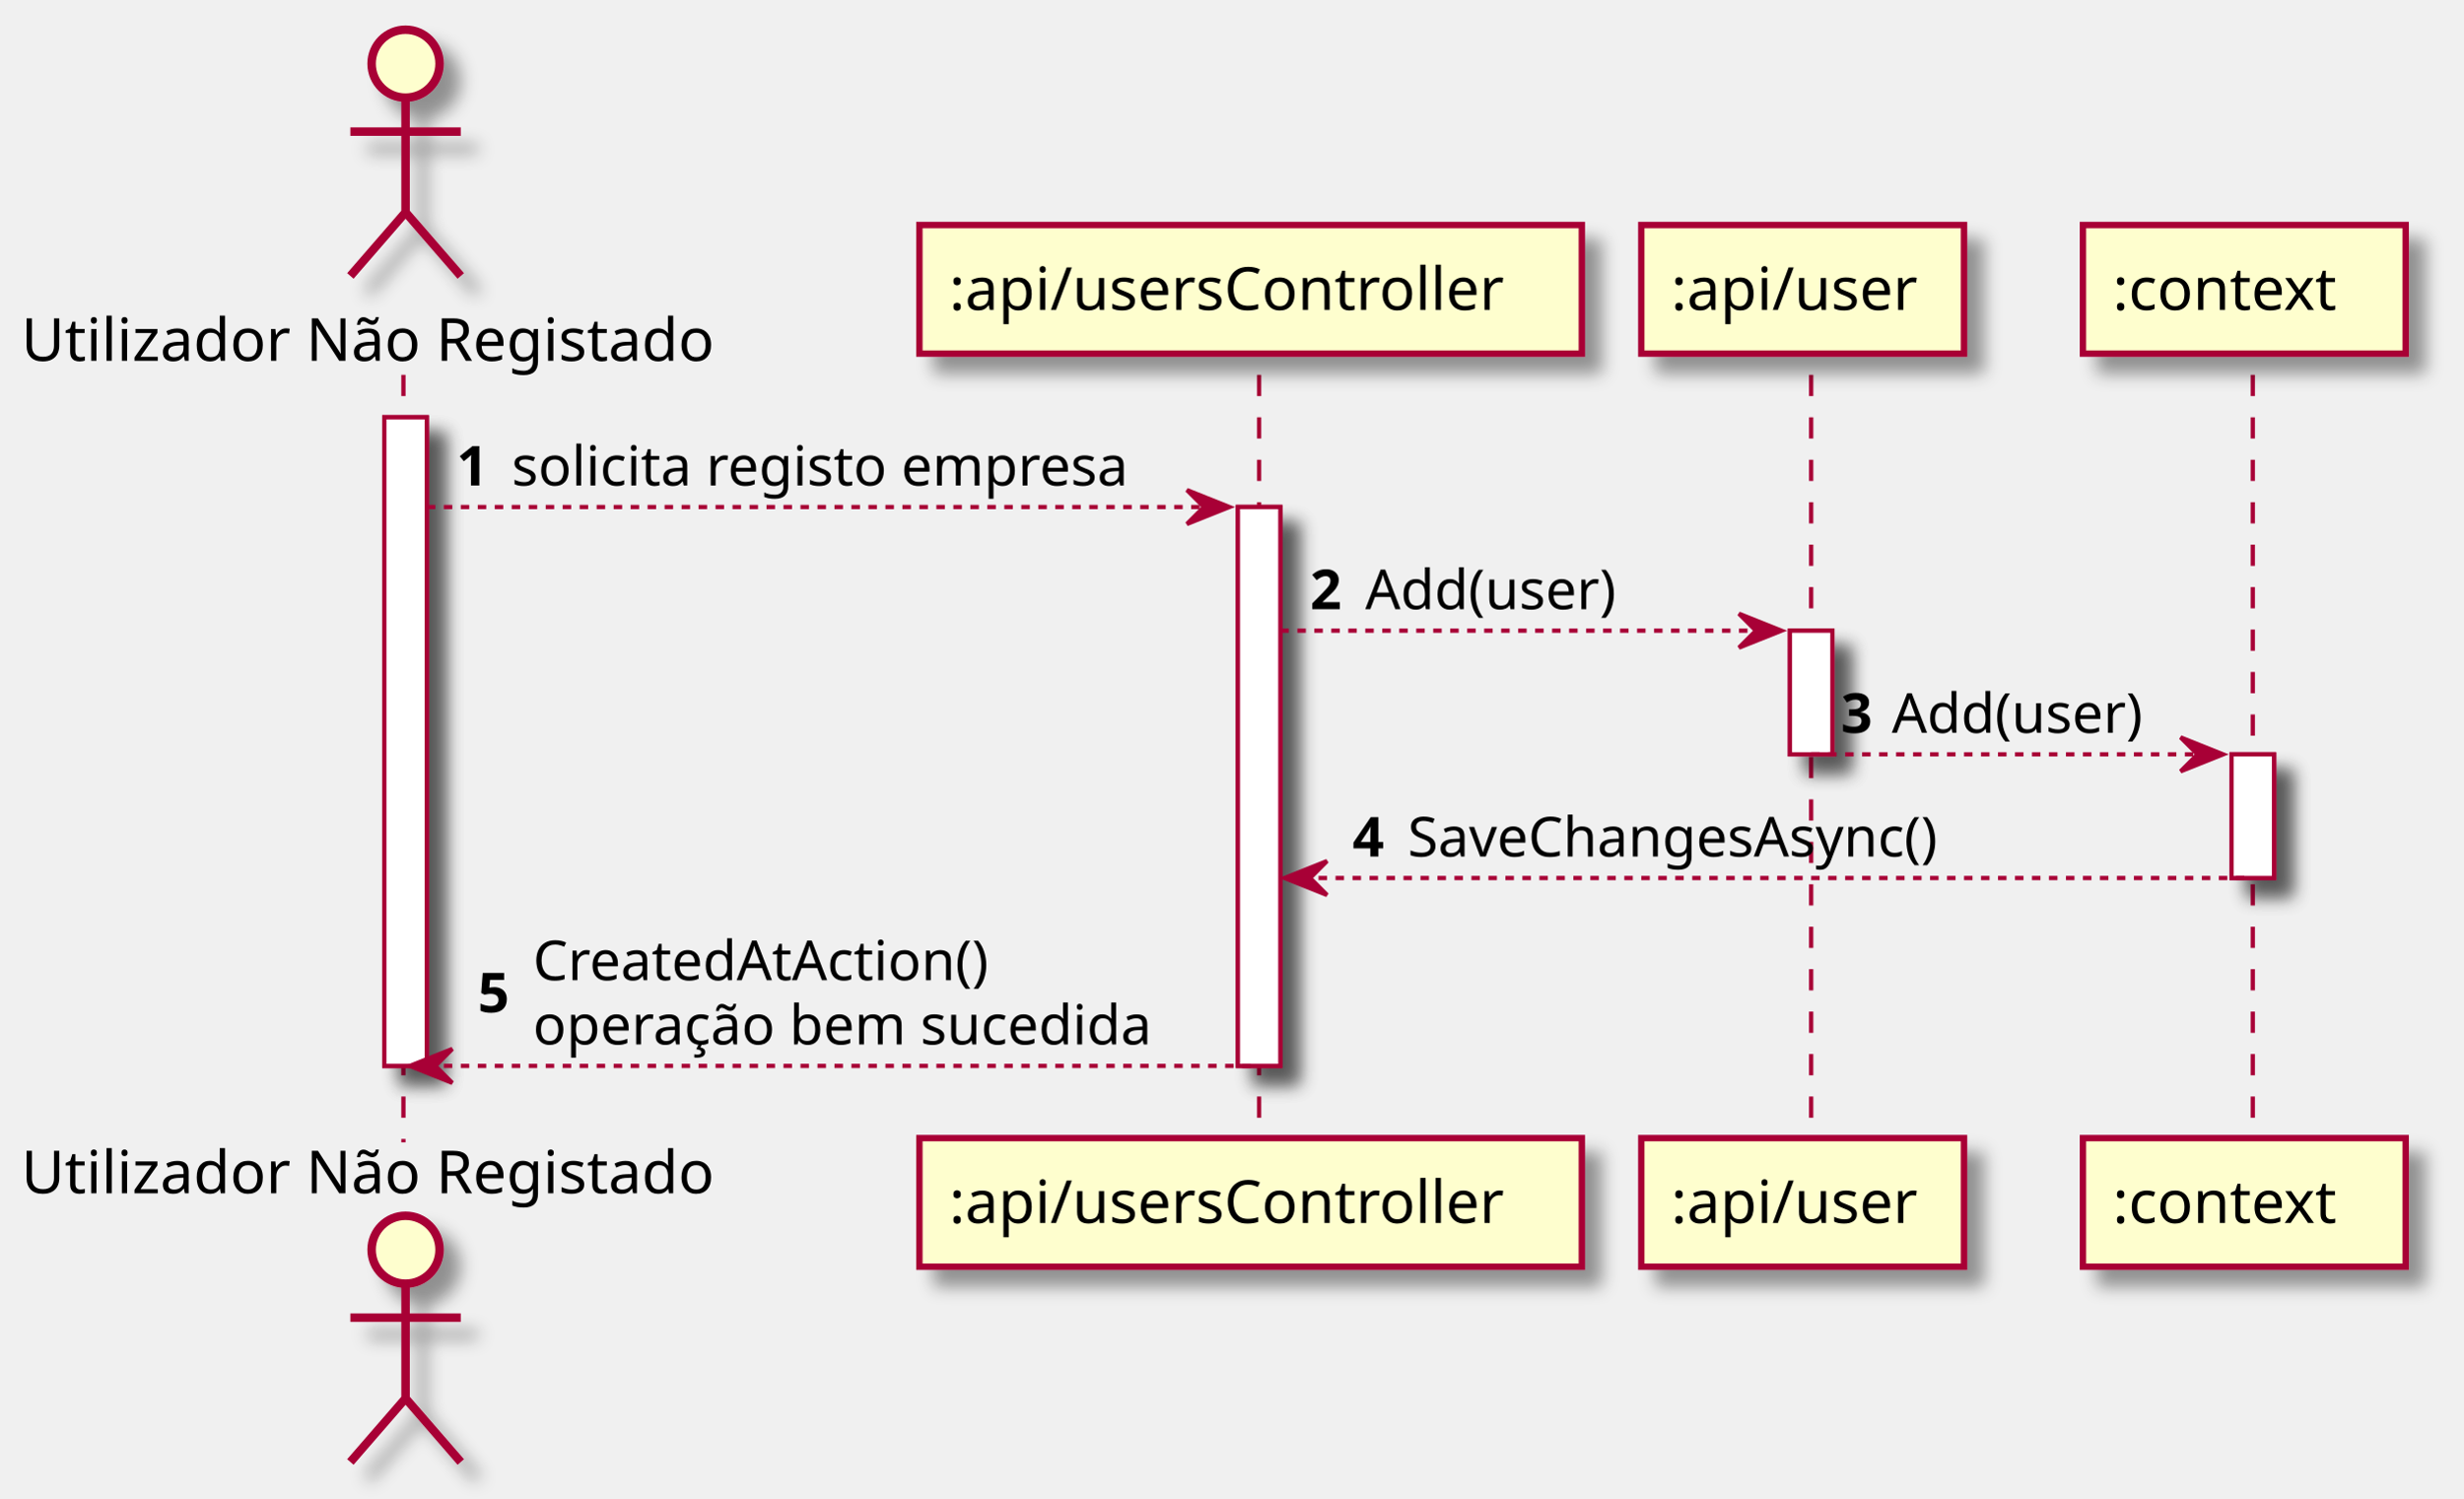
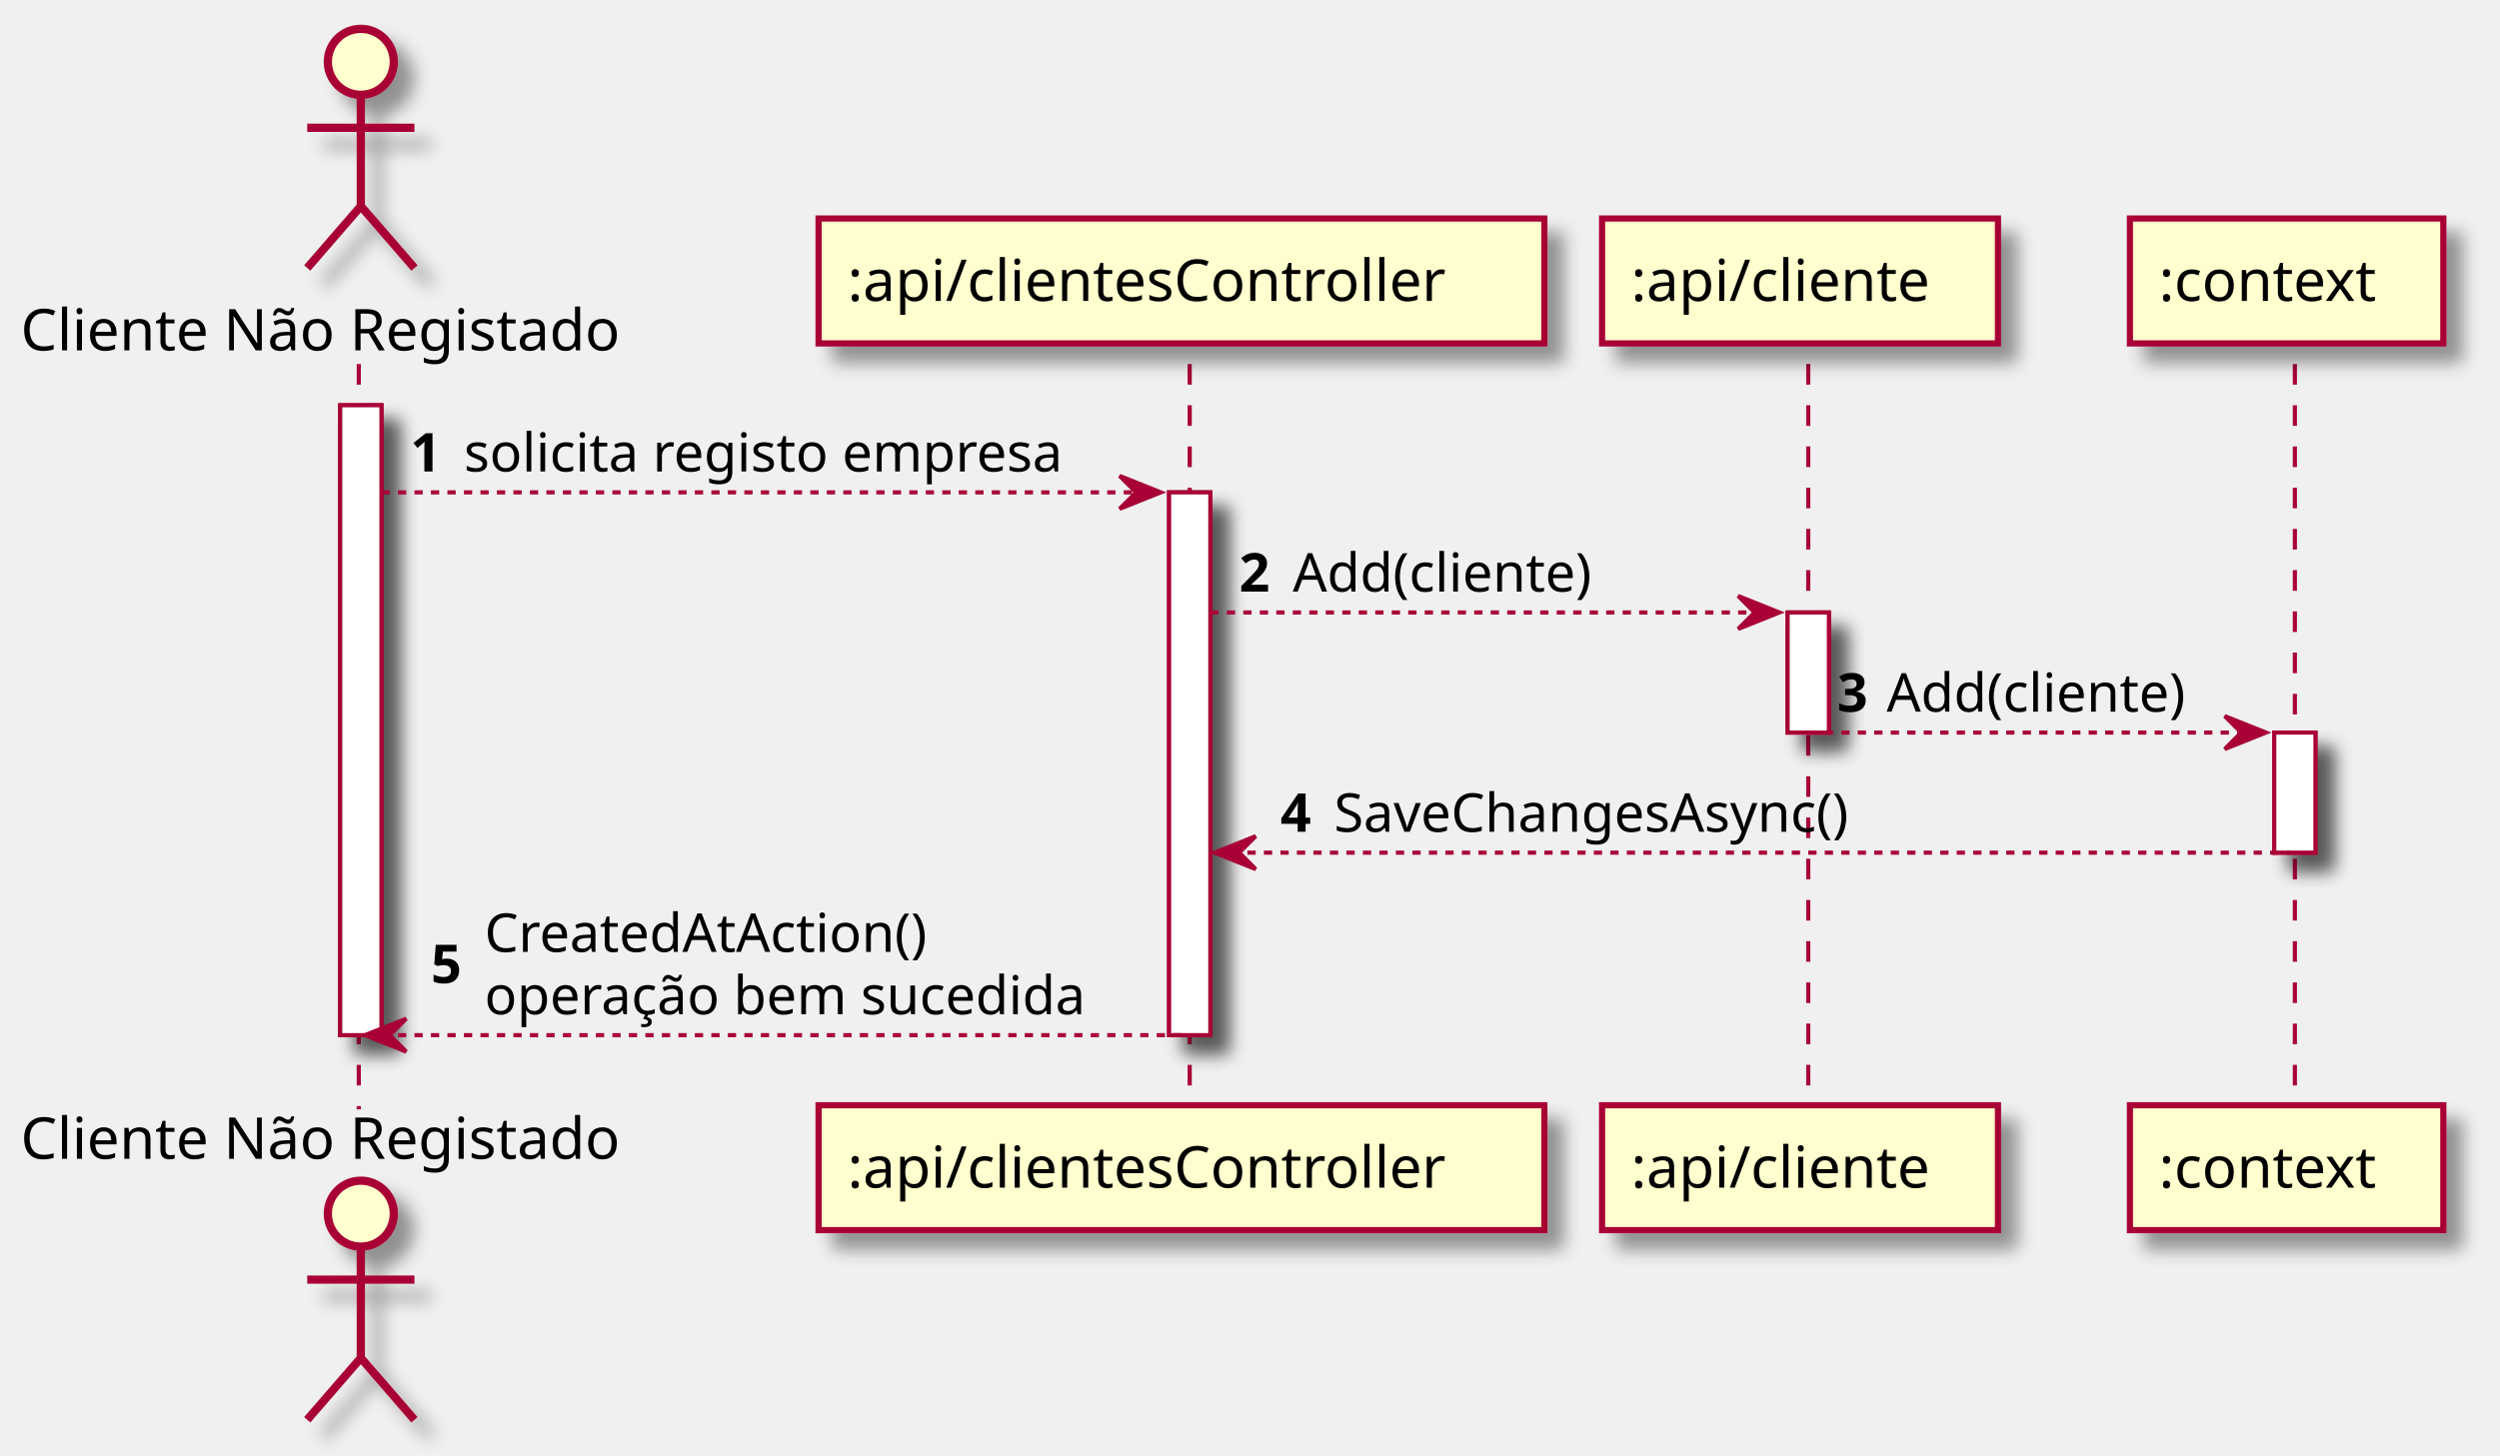
- <svg xmlns="http://www.w3.org/2000/svg" contentScriptType="application/ecmascript" contentStyleType="text/css" height="353px" preserveAspectRatio="none" style="width:580px;height:353px;" version="1.1" viewBox="0 0 580 353" width="580px" zoomAndPan="magnify">
+ <svg xmlns="http://www.w3.org/2000/svg" contentScriptType="application/ecmascript" contentStyleType="text/css" height="353px" preserveAspectRatio="none" style="width:606px;height:353px;" version="1.1" viewBox="0 0 606 353" width="606px" zoomAndPan="magnify">
  <defs>
-     <filter height="300%" id="f1vp22q89bu4ee" width="300%" x="-1" y="-1">
+     <filter height="300%" id="fntfvi8fpnv71" width="300%" x="-1" y="-1">
      <feGaussianBlur result="blurOut" stdDeviation="2.0" />
      <feColorMatrix in="blurOut" result="blurOut2" type="matrix" values="0 0 0 0 0 0 0 0 0 0 0 0 0 0 0 0 0 0 .4 0" />
      <feOffset dx="4.0" dy="4.0" in="blurOut2" result="blurOut3" />
      <feBlend in="SourceGraphic" in2="blurOut3" mode="normal" />
    </filter>
  </defs>
  <g>
-     <rect fill="#FFFFFF" filter="url(#f1vp22q89bu4ee)" height="152.797" style="stroke:#A80036;stroke-width:1.0;" width="10" x="90.5" y="98.297" />
-     <rect fill="#FFFFFF" filter="url(#f1vp22q89bu4ee)" height="131.664" style="stroke:#A80036;stroke-width:1.0;" width="10" x="291.5" y="119.43" />
-     <rect fill="#FFFFFF" filter="url(#f1vp22q89bu4ee)" height="29.133" style="stroke:#A80036;stroke-width:1.0;" width="10" x="421.5" y="148.562" />
-     <rect fill="#FFFFFF" filter="url(#f1vp22q89bu4ee)" height="29.133" style="stroke:#A80036;stroke-width:1.0;" width="10" x="525.5" y="177.695" />
-     <line style="stroke:#A80036;stroke-width:1.0;stroke-dasharray:5.0,5.0;" x1="95" x2="95" y1="88.297" y2="269.094" />
-     <line style="stroke:#A80036;stroke-width:1.0;stroke-dasharray:5.0,5.0;" x1="296.5" x2="296.5" y1="88.297" y2="269.094" />
-     <line style="stroke:#A80036;stroke-width:1.0;stroke-dasharray:5.0,5.0;" x1="426.5" x2="426.5" y1="88.297" y2="269.094" />
-     <line style="stroke:#A80036;stroke-width:1.0;stroke-dasharray:5.0,5.0;" x1="530.5" x2="530.5" y1="88.297" y2="269.094" />
-     <text fill="#000000" font-family="sans-serif" font-size="14" lengthAdjust="spacing" textLength="175" x="5" y="84.995">Utilizador Não Registado</text>
-     <ellipse cx="95.5" cy="15" fill="#FEFECE" filter="url(#f1vp22q89bu4ee)" rx="8" ry="8" style="stroke:#A80036;stroke-width:2.0;" />
-     <path d="M95.5,23 L95.5,50 M82.5,31 L108.5,31 M95.5,50 L82.5,65 M95.5,50 L108.5,65 " fill="none" filter="url(#f1vp22q89bu4ee)" style="stroke:#A80036;stroke-width:2.0;" />
-     <text fill="#000000" font-family="sans-serif" font-size="14" lengthAdjust="spacing" textLength="175" x="5" y="281.089">Utilizador Não Registado</text>
-     <ellipse cx="95.5" cy="294.391" fill="#FEFECE" filter="url(#f1vp22q89bu4ee)" rx="8" ry="8" style="stroke:#A80036;stroke-width:2.0;" />
-     <path d="M95.5,302.391 L95.5,329.391 M82.5,310.391 L108.5,310.391 M95.5,329.391 L82.5,344.391 M95.5,329.391 L108.5,344.391 " fill="none" filter="url(#f1vp22q89bu4ee)" style="stroke:#A80036;stroke-width:2.0;" />
-     <rect fill="#FEFECE" filter="url(#f1vp22q89bu4ee)" height="30.297" style="stroke:#A80036;stroke-width:1.5;" width="156" x="216.5" y="53" />
-     <text fill="#000000" font-family="sans-serif" font-size="14" lengthAdjust="spacing" textLength="142" x="223.5" y="72.995">:api/usersController</text>
-     <rect fill="#FEFECE" filter="url(#f1vp22q89bu4ee)" height="30.297" style="stroke:#A80036;stroke-width:1.5;" width="156" x="216.5" y="268.094" />
-     <text fill="#000000" font-family="sans-serif" font-size="14" lengthAdjust="spacing" textLength="142" x="223.5" y="288.089">:api/usersController</text>
-     <rect fill="#FEFECE" filter="url(#f1vp22q89bu4ee)" height="30.297" style="stroke:#A80036;stroke-width:1.5;" width="76" x="386.5" y="53" />
-     <text fill="#000000" font-family="sans-serif" font-size="14" lengthAdjust="spacing" textLength="62" x="393.5" y="72.995">:api/user</text>
-     <rect fill="#FEFECE" filter="url(#f1vp22q89bu4ee)" height="30.297" style="stroke:#A80036;stroke-width:1.5;" width="76" x="386.5" y="268.094" />
-     <text fill="#000000" font-family="sans-serif" font-size="14" lengthAdjust="spacing" textLength="62" x="393.5" y="288.089">:api/user</text>
-     <rect fill="#FEFECE" filter="url(#f1vp22q89bu4ee)" height="30.297" style="stroke:#A80036;stroke-width:1.5;" width="76" x="490.5" y="53" />
-     <text fill="#000000" font-family="sans-serif" font-size="14" lengthAdjust="spacing" textLength="62" x="497.5" y="72.995">:context</text>
-     <rect fill="#FEFECE" filter="url(#f1vp22q89bu4ee)" height="30.297" style="stroke:#A80036;stroke-width:1.5;" width="76" x="490.5" y="268.094" />
-     <text fill="#000000" font-family="sans-serif" font-size="14" lengthAdjust="spacing" textLength="62" x="497.5" y="288.089">:context</text>
-     <rect fill="#FFFFFF" filter="url(#f1vp22q89bu4ee)" height="152.797" style="stroke:#A80036;stroke-width:1.0;" width="10" x="90.5" y="98.297" />
-     <rect fill="#FFFFFF" filter="url(#f1vp22q89bu4ee)" height="131.664" style="stroke:#A80036;stroke-width:1.0;" width="10" x="291.5" y="119.43" />
-     <rect fill="#FFFFFF" filter="url(#f1vp22q89bu4ee)" height="29.133" style="stroke:#A80036;stroke-width:1.0;" width="10" x="421.5" y="148.562" />
-     <rect fill="#FFFFFF" filter="url(#f1vp22q89bu4ee)" height="29.133" style="stroke:#A80036;stroke-width:1.0;" width="10" x="525.5" y="177.695" />
-     <polygon fill="#A80036" points="279.5,115.43,289.5,119.43,279.5,123.43,283.5,119.43" style="stroke:#A80036;stroke-width:1.0;" />
-     <line style="stroke:#A80036;stroke-width:1.0;stroke-dasharray:2.0,2.0;" x1="100.5" x2="285.5" y1="119.43" y2="119.43" />
-     <text fill="#000000" font-family="sans-serif" font-size="13" font-weight="bold" lengthAdjust="spacing" textLength="9" x="107.5" y="114.364">1</text>
-     <text fill="#000000" font-family="sans-serif" font-size="13" lengthAdjust="spacing" textLength="153" x="120.5" y="114.364">solicita registo empresa</text>
-     <polygon fill="#A80036" points="409.5,144.562,419.5,148.562,409.5,152.562,413.5,148.562" style="stroke:#A80036;stroke-width:1.0;" />
-     <line style="stroke:#A80036;stroke-width:1.0;stroke-dasharray:2.0,2.0;" x1="301.5" x2="415.5" y1="148.562" y2="148.562" />
-     <text fill="#000000" font-family="sans-serif" font-size="13" font-weight="bold" lengthAdjust="spacing" textLength="9" x="308.5" y="143.497">2</text>
-     <text fill="#000000" font-family="sans-serif" font-size="13" lengthAdjust="spacing" textLength="63" x="321.5" y="143.497">Add(user)</text>
-     <polygon fill="#A80036" points="513.5,173.695,523.5,177.695,513.5,181.695,517.5,177.695" style="stroke:#A80036;stroke-width:1.0;" />
-     <line style="stroke:#A80036;stroke-width:1.0;stroke-dasharray:2.0,2.0;" x1="426.5" x2="519.5" y1="177.695" y2="177.695" />
-     <text fill="#000000" font-family="sans-serif" font-size="13" font-weight="bold" lengthAdjust="spacing" textLength="8" x="433.5" y="172.629">3</text>
-     <text fill="#000000" font-family="sans-serif" font-size="13" lengthAdjust="spacing" textLength="63" x="445.5" y="172.629">Add(user)</text>
-     <polygon fill="#A80036" points="312.5,202.828,302.5,206.828,312.5,210.828,308.5,206.828" style="stroke:#A80036;stroke-width:1.0;" />
-     <line style="stroke:#A80036;stroke-width:1.0;stroke-dasharray:2.0,2.0;" x1="306.5" x2="529.5" y1="206.828" y2="206.828" />
-     <text fill="#000000" font-family="sans-serif" font-size="13" font-weight="bold" lengthAdjust="spacing" textLength="9" x="318.5" y="201.762">4</text>
-     <text fill="#000000" font-family="sans-serif" font-size="13" lengthAdjust="spacing" textLength="137" x="331.5" y="201.762">SaveChangesAsync()</text>
-     <polygon fill="#A80036" points="106.5,247.094,96.5,251.094,106.5,255.094,102.5,251.094" style="stroke:#A80036;stroke-width:1.0;" />
-     <line style="stroke:#A80036;stroke-width:1.0;stroke-dasharray:2.0,2.0;" x1="100.5" x2="295.5" y1="251.094" y2="251.094" />
-     <text fill="#000000" font-family="sans-serif" font-size="13" font-weight="bold" lengthAdjust="spacing" textLength="9" x="112.5" y="238.461">5</text>
-     <text fill="#000000" font-family="sans-serif" font-size="13" lengthAdjust="spacing" textLength="115" x="125.5" y="230.895">CreatedAtAction()</text>
-     <text fill="#000000" font-family="sans-serif" font-size="13" lengthAdjust="spacing" textLength="154" x="125.5" y="246.028">operação bem sucedida</text>
+     <rect fill="#FFFFFF" filter="url(#fntfvi8fpnv71)" height="152.797" style="stroke:#A80036;stroke-width:1.0;" width="10" x="82.5" y="98.297" />
+     <rect fill="#FFFFFF" filter="url(#fntfvi8fpnv71)" height="131.664" style="stroke:#A80036;stroke-width:1.0;" width="10" x="283.5" y="119.43" />
+     <rect fill="#FFFFFF" filter="url(#fntfvi8fpnv71)" height="29.133" style="stroke:#A80036;stroke-width:1.0;" width="10" x="433.5" y="148.562" />
+     <rect fill="#FFFFFF" filter="url(#fntfvi8fpnv71)" height="29.133" style="stroke:#A80036;stroke-width:1.0;" width="10" x="551.5" y="177.695" />
+     <line style="stroke:#A80036;stroke-width:1.0;stroke-dasharray:5.0,5.0;" x1="87" x2="87" y1="88.297" y2="269.094" />
+     <line style="stroke:#A80036;stroke-width:1.0;stroke-dasharray:5.0,5.0;" x1="288.5" x2="288.5" y1="88.297" y2="269.094" />
+     <line style="stroke:#A80036;stroke-width:1.0;stroke-dasharray:5.0,5.0;" x1="438.5" x2="438.5" y1="88.297" y2="269.094" />
+     <line style="stroke:#A80036;stroke-width:1.0;stroke-dasharray:5.0,5.0;" x1="556.5" x2="556.5" y1="88.297" y2="269.094" />
+     <text fill="#000000" font-family="sans-serif" font-size="14" lengthAdjust="spacing" textLength="159" x="5" y="84.995">Cliente Não Registado</text>
+     <ellipse cx="87.5" cy="15" fill="#FEFECE" filter="url(#fntfvi8fpnv71)" rx="8" ry="8" style="stroke:#A80036;stroke-width:2.0;" />
+     <path d="M87.5,23 L87.5,50 M74.5,31 L100.5,31 M87.5,50 L74.5,65 M87.5,50 L100.5,65 " fill="none" filter="url(#fntfvi8fpnv71)" style="stroke:#A80036;stroke-width:2.0;" />
+     <text fill="#000000" font-family="sans-serif" font-size="14" lengthAdjust="spacing" textLength="159" x="5" y="281.089">Cliente Não Registado</text>
+     <ellipse cx="87.5" cy="294.391" fill="#FEFECE" filter="url(#fntfvi8fpnv71)" rx="8" ry="8" style="stroke:#A80036;stroke-width:2.0;" />
+     <path d="M87.5,302.391 L87.5,329.391 M74.5,310.391 L100.5,310.391 M87.5,329.391 L74.5,344.391 M87.5,329.391 L100.5,344.391 " fill="none" filter="url(#fntfvi8fpnv71)" style="stroke:#A80036;stroke-width:2.0;" />
+     <rect fill="#FEFECE" filter="url(#fntfvi8fpnv71)" height="30.297" style="stroke:#A80036;stroke-width:1.5;" width="176" x="198.5" y="53" />
+     <text fill="#000000" font-family="sans-serif" font-size="14" lengthAdjust="spacing" textLength="162" x="205.5" y="72.995">:api/clientesController</text>
+     <rect fill="#FEFECE" filter="url(#fntfvi8fpnv71)" height="30.297" style="stroke:#A80036;stroke-width:1.5;" width="176" x="198.5" y="268.094" />
+     <text fill="#000000" font-family="sans-serif" font-size="14" lengthAdjust="spacing" textLength="162" x="205.5" y="288.089">:api/clientesController</text>
+     <rect fill="#FEFECE" filter="url(#fntfvi8fpnv71)" height="30.297" style="stroke:#A80036;stroke-width:1.5;" width="96" x="388.5" y="53" />
+     <text fill="#000000" font-family="sans-serif" font-size="14" lengthAdjust="spacing" textLength="82" x="395.5" y="72.995">:api/cliente</text>
+     <rect fill="#FEFECE" filter="url(#fntfvi8fpnv71)" height="30.297" style="stroke:#A80036;stroke-width:1.5;" width="96" x="388.5" y="268.094" />
+     <text fill="#000000" font-family="sans-serif" font-size="14" lengthAdjust="spacing" textLength="82" x="395.5" y="288.089">:api/cliente</text>
+     <rect fill="#FEFECE" filter="url(#fntfvi8fpnv71)" height="30.297" style="stroke:#A80036;stroke-width:1.5;" width="76" x="516.5" y="53" />
+     <text fill="#000000" font-family="sans-serif" font-size="14" lengthAdjust="spacing" textLength="62" x="523.5" y="72.995">:context</text>
+     <rect fill="#FEFECE" filter="url(#fntfvi8fpnv71)" height="30.297" style="stroke:#A80036;stroke-width:1.5;" width="76" x="516.5" y="268.094" />
+     <text fill="#000000" font-family="sans-serif" font-size="14" lengthAdjust="spacing" textLength="62" x="523.5" y="288.089">:context</text>
+     <rect fill="#FFFFFF" filter="url(#fntfvi8fpnv71)" height="152.797" style="stroke:#A80036;stroke-width:1.0;" width="10" x="82.5" y="98.297" />
+     <rect fill="#FFFFFF" filter="url(#fntfvi8fpnv71)" height="131.664" style="stroke:#A80036;stroke-width:1.0;" width="10" x="283.5" y="119.43" />
+     <rect fill="#FFFFFF" filter="url(#fntfvi8fpnv71)" height="29.133" style="stroke:#A80036;stroke-width:1.0;" width="10" x="433.5" y="148.562" />
+     <rect fill="#FFFFFF" filter="url(#fntfvi8fpnv71)" height="29.133" style="stroke:#A80036;stroke-width:1.0;" width="10" x="551.5" y="177.695" />
+     <polygon fill="#A80036" points="271.5,115.43,281.5,119.43,271.5,123.43,275.5,119.43" style="stroke:#A80036;stroke-width:1.0;" />
+     <line style="stroke:#A80036;stroke-width:1.0;stroke-dasharray:2.0,2.0;" x1="92.5" x2="277.5" y1="119.43" y2="119.43" />
+     <text fill="#000000" font-family="sans-serif" font-size="13" font-weight="bold" lengthAdjust="spacing" textLength="9" x="99.5" y="114.364">1</text>
+     <text fill="#000000" font-family="sans-serif" font-size="13" lengthAdjust="spacing" textLength="153" x="112.5" y="114.364">solicita registo empresa</text>
+     <polygon fill="#A80036" points="421.5,144.562,431.5,148.562,421.5,152.562,425.5,148.562" style="stroke:#A80036;stroke-width:1.0;" />
+     <line style="stroke:#A80036;stroke-width:1.0;stroke-dasharray:2.0,2.0;" x1="293.5" x2="427.5" y1="148.562" y2="148.562" />
+     <text fill="#000000" font-family="sans-serif" font-size="13" font-weight="bold" lengthAdjust="spacing" textLength="9" x="300.5" y="143.497">2</text>
+     <text fill="#000000" font-family="sans-serif" font-size="13" lengthAdjust="spacing" textLength="77" x="313.5" y="143.497">Add(cliente)</text>
+     <polygon fill="#A80036" points="539.5,173.695,549.5,177.695,539.5,181.695,543.5,177.695" style="stroke:#A80036;stroke-width:1.0;" />
+     <line style="stroke:#A80036;stroke-width:1.0;stroke-dasharray:2.0,2.0;" x1="438.5" x2="545.5" y1="177.695" y2="177.695" />
+     <text fill="#000000" font-family="sans-serif" font-size="13" font-weight="bold" lengthAdjust="spacing" textLength="8" x="445.5" y="172.629">3</text>
+     <text fill="#000000" font-family="sans-serif" font-size="13" lengthAdjust="spacing" textLength="77" x="457.5" y="172.629">Add(cliente)</text>
+     <polygon fill="#A80036" points="304.5,202.828,294.5,206.828,304.5,210.828,300.5,206.828" style="stroke:#A80036;stroke-width:1.0;" />
+     <line style="stroke:#A80036;stroke-width:1.0;stroke-dasharray:2.0,2.0;" x1="298.5" x2="555.5" y1="206.828" y2="206.828" />
+     <text fill="#000000" font-family="sans-serif" font-size="13" font-weight="bold" lengthAdjust="spacing" textLength="9" x="310.5" y="201.762">4</text>
+     <text fill="#000000" font-family="sans-serif" font-size="13" lengthAdjust="spacing" textLength="137" x="323.5" y="201.762">SaveChangesAsync()</text>
+     <polygon fill="#A80036" points="98.5,247.094,88.5,251.094,98.5,255.094,94.5,251.094" style="stroke:#A80036;stroke-width:1.0;" />
+     <line style="stroke:#A80036;stroke-width:1.0;stroke-dasharray:2.0,2.0;" x1="92.5" x2="287.5" y1="251.094" y2="251.094" />
+     <text fill="#000000" font-family="sans-serif" font-size="13" font-weight="bold" lengthAdjust="spacing" textLength="9" x="104.5" y="238.461">5</text>
+     <text fill="#000000" font-family="sans-serif" font-size="13" lengthAdjust="spacing" textLength="115" x="117.5" y="230.895">CreatedAtAction()</text>
+     <text fill="#000000" font-family="sans-serif" font-size="13" lengthAdjust="spacing" textLength="154" x="117.5" y="246.028">operação bem sucedida</text>
  </g>
</svg>
